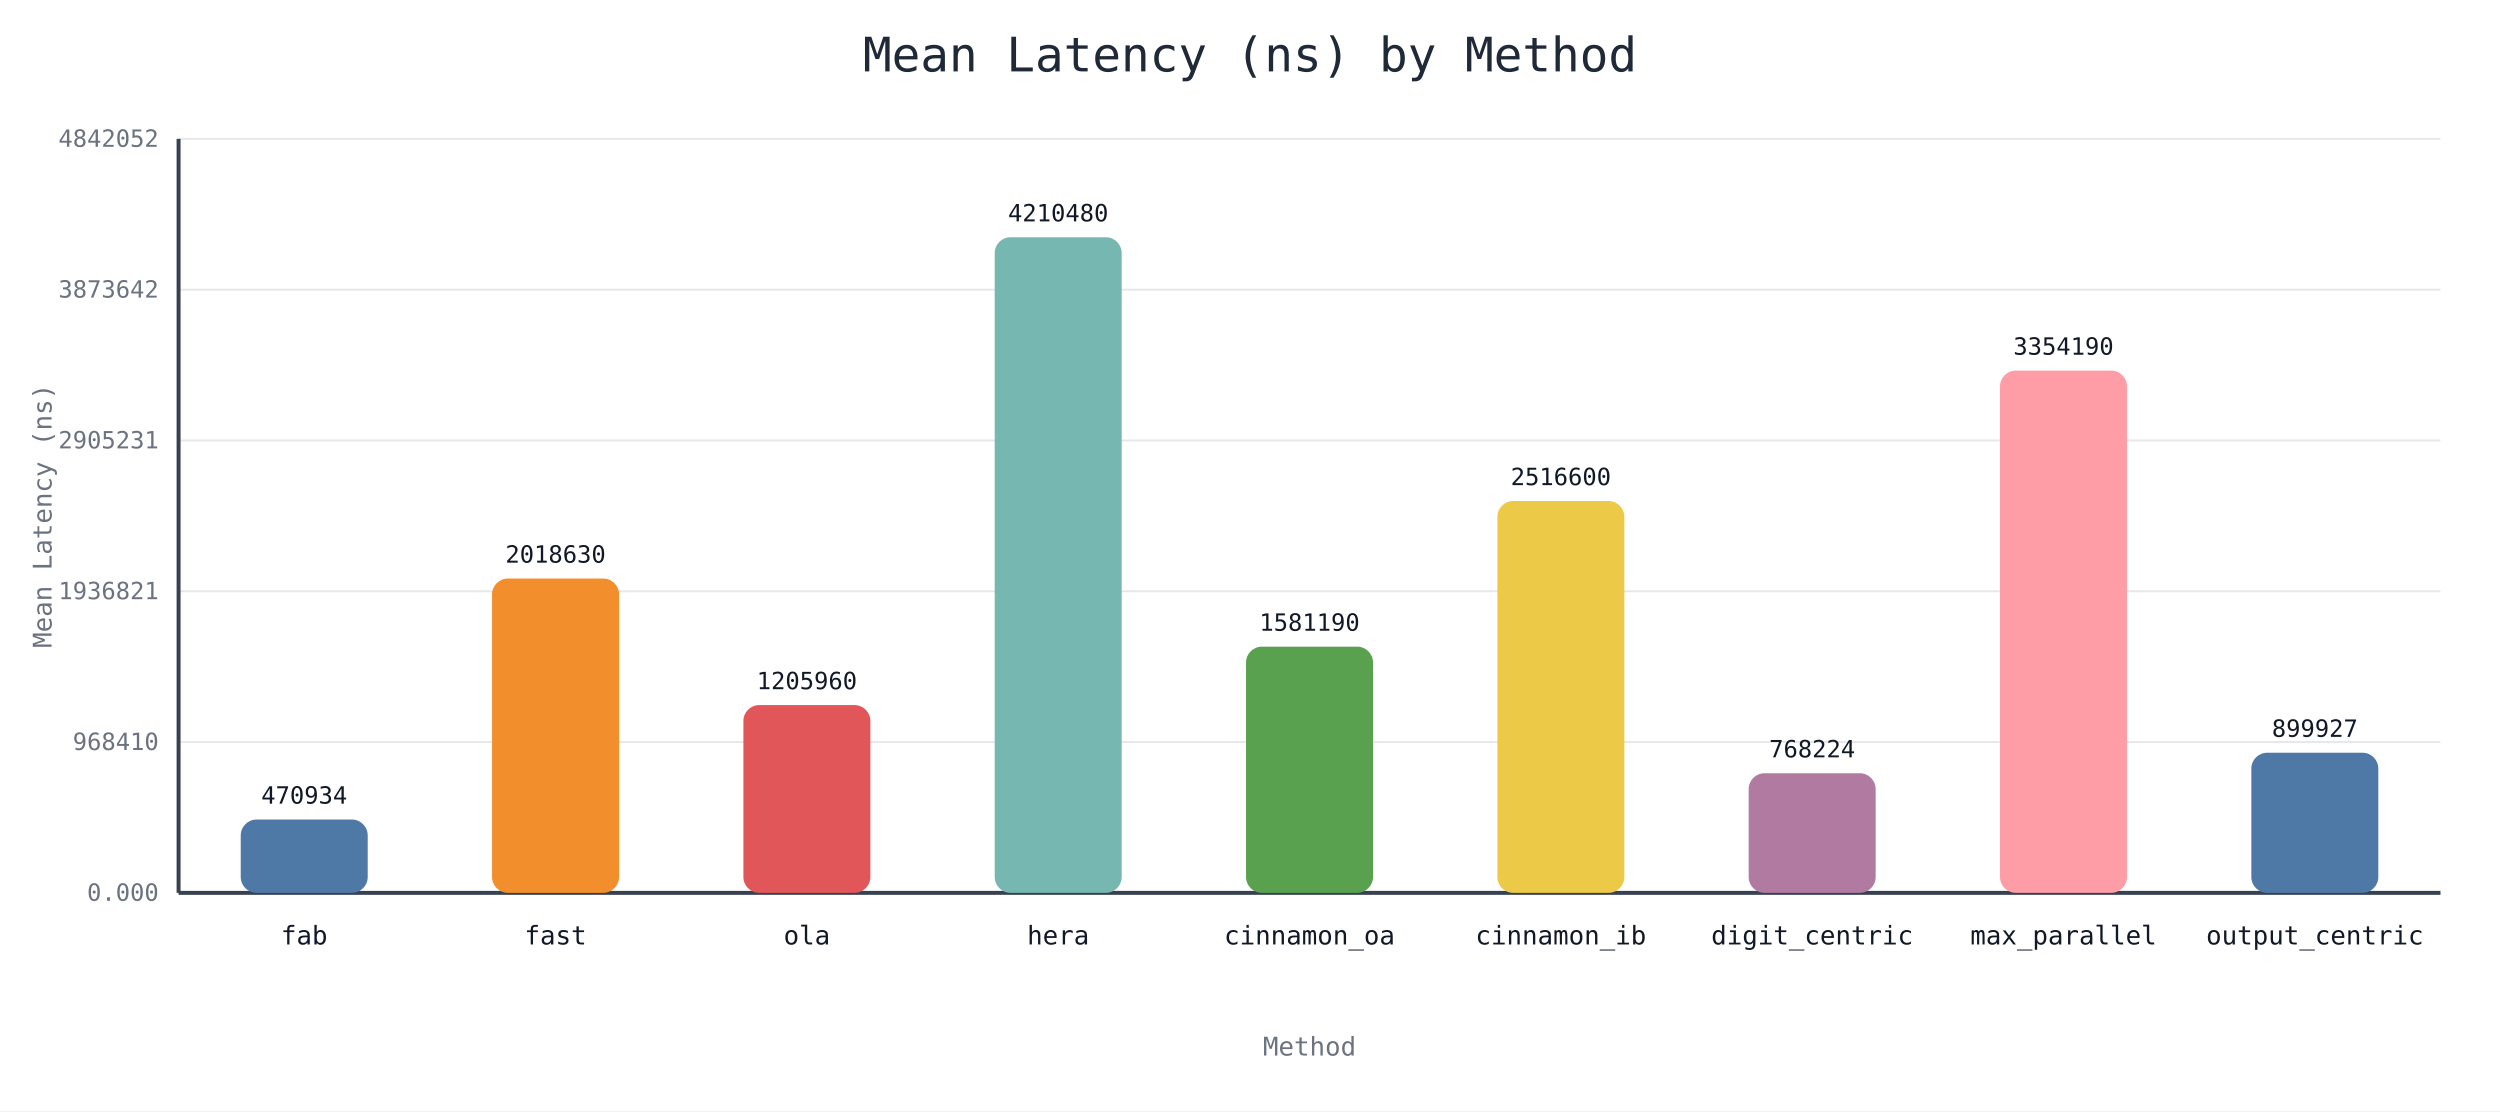
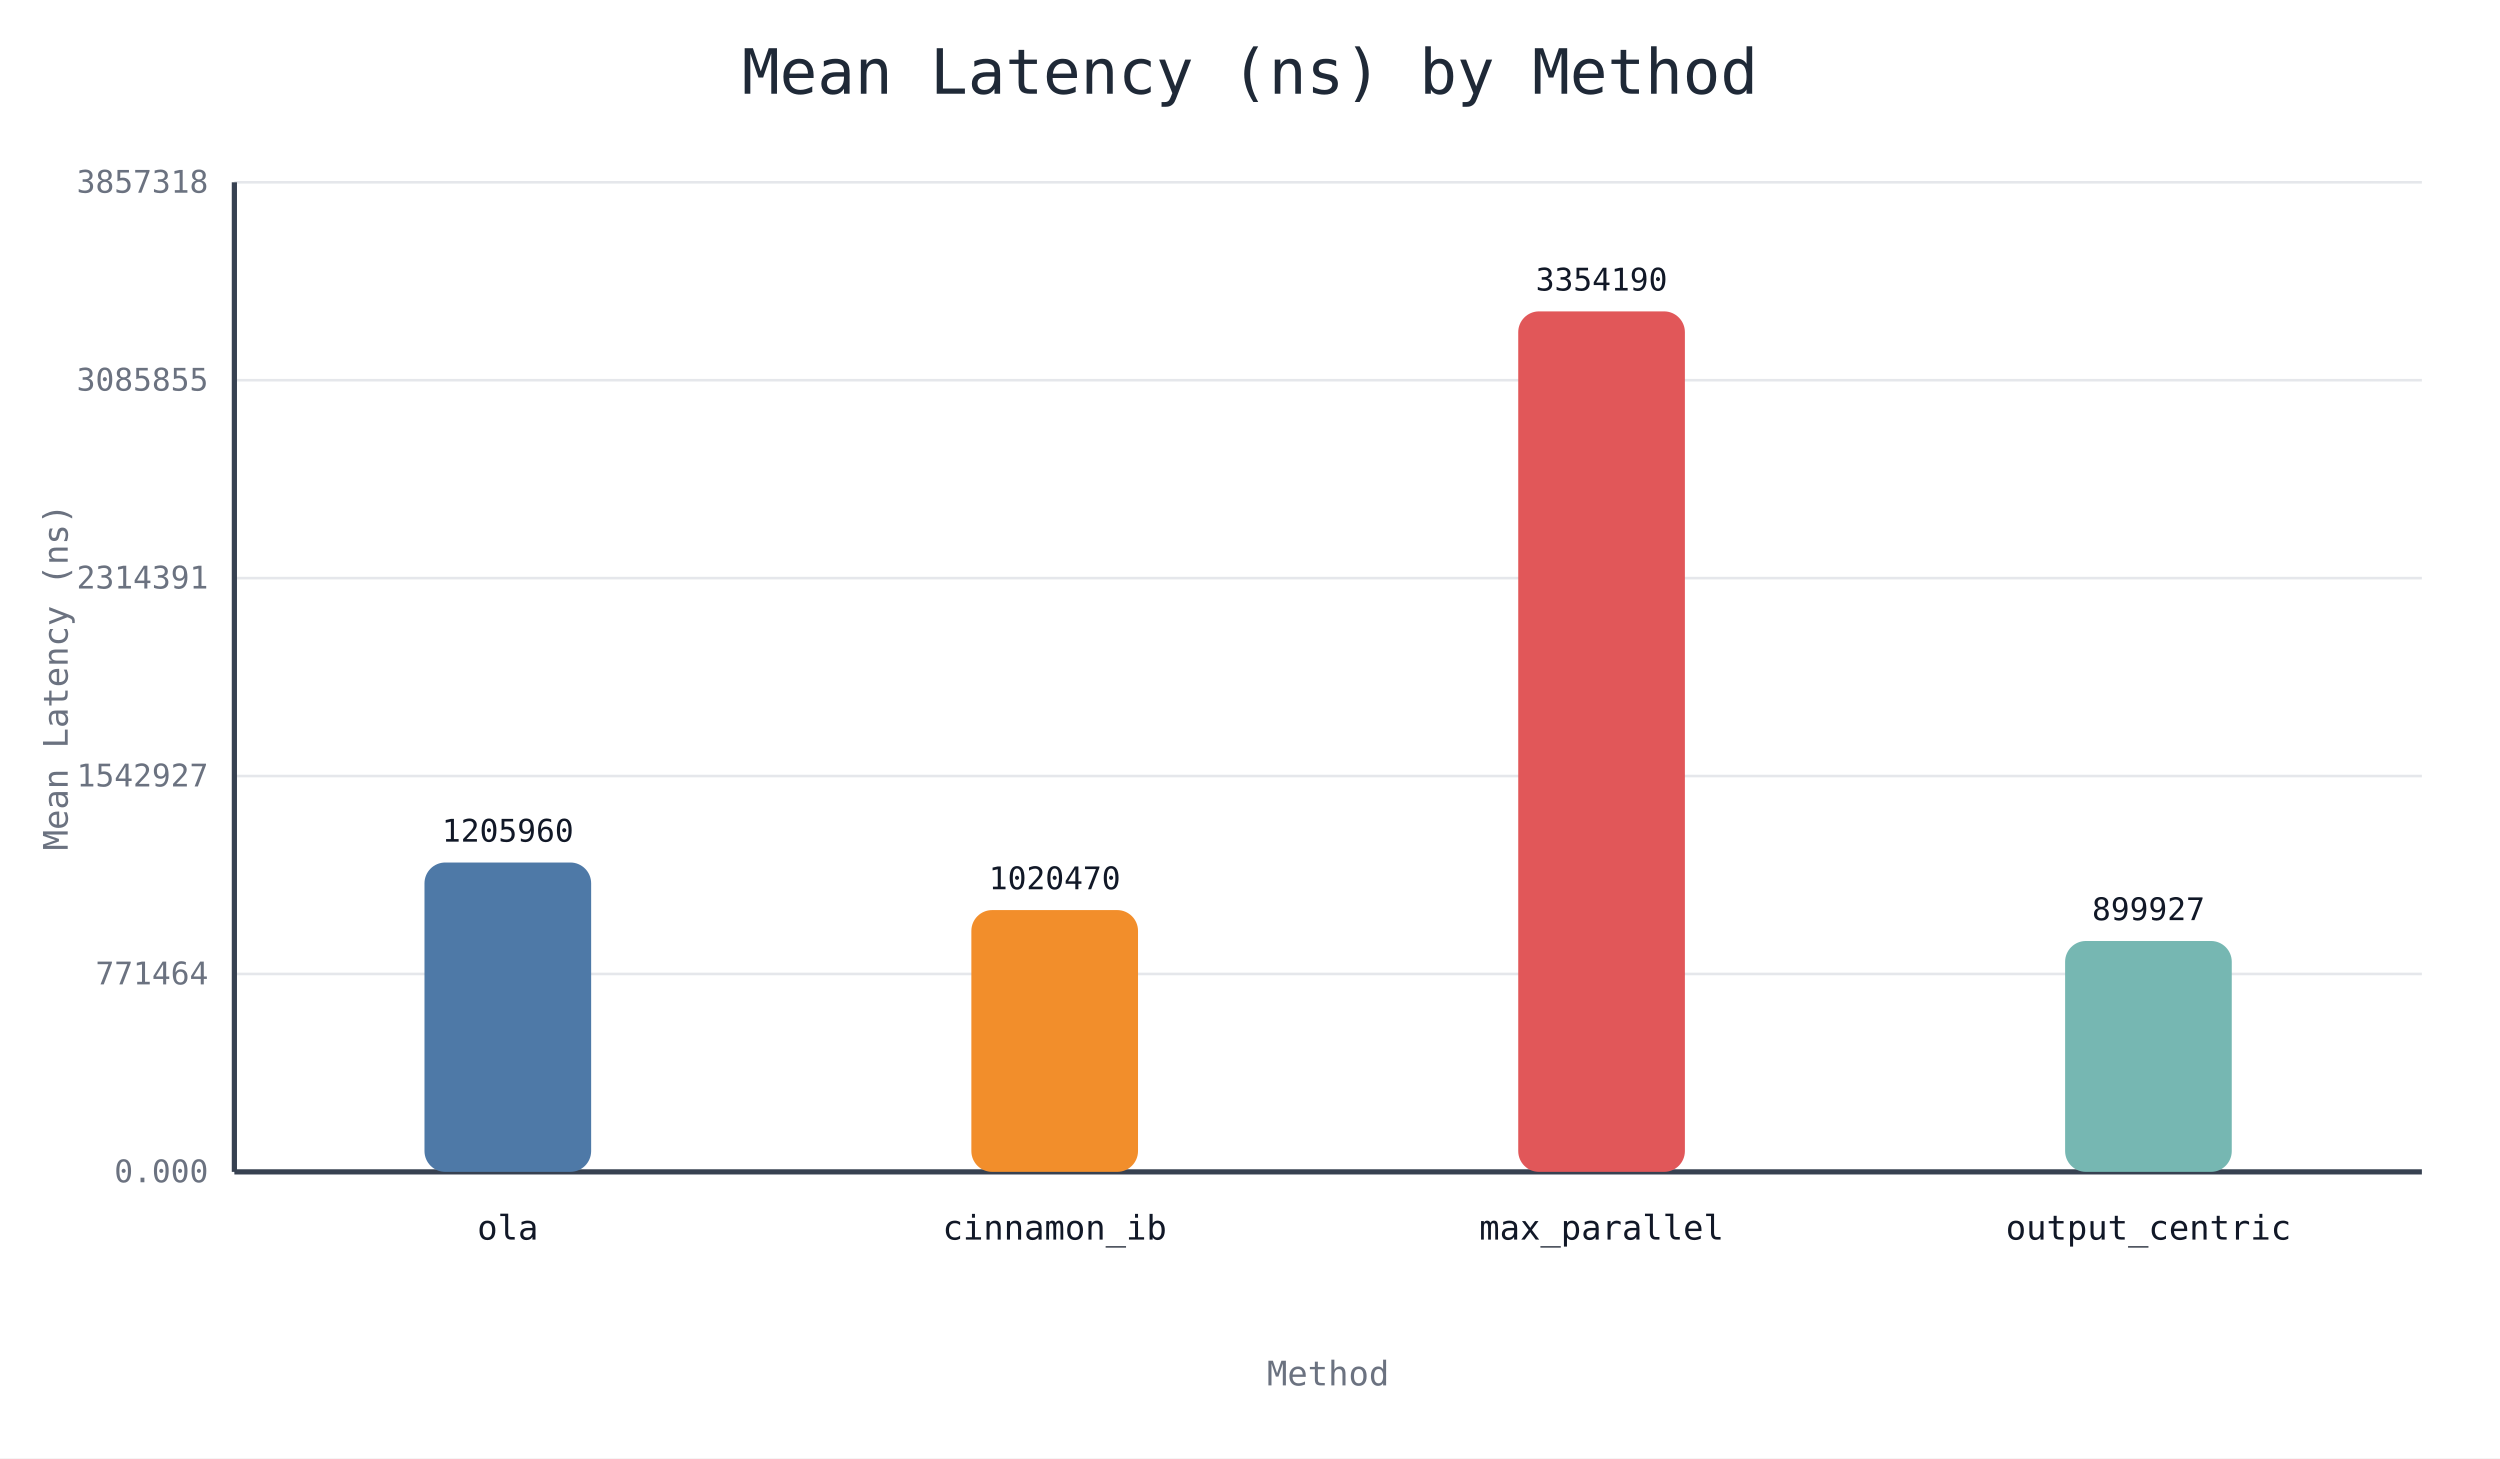
- <svg xmlns="http://www.w3.org/2000/svg" width="1260" height="560" viewBox="0 0 1260 560">
+ <svg xmlns="http://www.w3.org/2000/svg" width="960" height="560" viewBox="0 0 960 560">
  <rect x="0" y="0" width="100%" height="100%" fill="#ffffff" />
-   <text x="630.0" y="36" text-anchor="middle" font-size="24" font-family="Maple Mono, Cascadia Code, monospace" fill="#1f2937">Mean Latency (ns) by Method</text>
-   <line x1="90" y1="450.00" x2="1230" y2="450.00" stroke="#e5e7eb" stroke-width="1" />
+   <text x="480.0" y="36" text-anchor="middle" font-size="24" font-family="Maple Mono, Cascadia Code, monospace" fill="#1f2937">Mean Latency (ns) by Method</text>
+   <line x1="90" y1="450.00" x2="930" y2="450.00" stroke="#e5e7eb" stroke-width="1" />
  <text x="80" y="454.00" text-anchor="end" font-size="12" font-family="Maple Mono, Cascadia Code, monospace" fill="#6b7280">0.000</text>
-   <line x1="90" y1="374.00" x2="1230" y2="374.00" stroke="#e5e7eb" stroke-width="1" />
-   <text x="80" y="378.00" text-anchor="end" font-size="12" font-family="Maple Mono, Cascadia Code, monospace" fill="#6b7280">968410</text>
-   <line x1="90" y1="298.00" x2="1230" y2="298.00" stroke="#e5e7eb" stroke-width="1" />
-   <text x="80" y="302.00" text-anchor="end" font-size="12" font-family="Maple Mono, Cascadia Code, monospace" fill="#6b7280">1936821</text>
-   <line x1="90" y1="222.00" x2="1230" y2="222.00" stroke="#e5e7eb" stroke-width="1" />
-   <text x="80" y="226.00" text-anchor="end" font-size="12" font-family="Maple Mono, Cascadia Code, monospace" fill="#6b7280">2905231</text>
-   <line x1="90" y1="146.00" x2="1230" y2="146.00" stroke="#e5e7eb" stroke-width="1" />
-   <text x="80" y="150.00" text-anchor="end" font-size="12" font-family="Maple Mono, Cascadia Code, monospace" fill="#6b7280">3873642</text>
-   <line x1="90" y1="70.00" x2="1230" y2="70.00" stroke="#e5e7eb" stroke-width="1" />
-   <text x="80" y="74.00" text-anchor="end" font-size="12" font-family="Maple Mono, Cascadia Code, monospace" fill="#6b7280">4842052</text>
-   <line x1="90" y1="450" x2="1230" y2="450" stroke="#374151" stroke-width="2" />
+   <line x1="90" y1="374.00" x2="930" y2="374.00" stroke="#e5e7eb" stroke-width="1" />
+   <text x="80" y="378.00" text-anchor="end" font-size="12" font-family="Maple Mono, Cascadia Code, monospace" fill="#6b7280">771464</text>
+   <line x1="90" y1="298.00" x2="930" y2="298.00" stroke="#e5e7eb" stroke-width="1" />
+   <text x="80" y="302.00" text-anchor="end" font-size="12" font-family="Maple Mono, Cascadia Code, monospace" fill="#6b7280">1542927</text>
+   <line x1="90" y1="222.00" x2="930" y2="222.00" stroke="#e5e7eb" stroke-width="1" />
+   <text x="80" y="226.00" text-anchor="end" font-size="12" font-family="Maple Mono, Cascadia Code, monospace" fill="#6b7280">2314391</text>
+   <line x1="90" y1="146.00" x2="930" y2="146.00" stroke="#e5e7eb" stroke-width="1" />
+   <text x="80" y="150.00" text-anchor="end" font-size="12" font-family="Maple Mono, Cascadia Code, monospace" fill="#6b7280">3085855</text>
+   <line x1="90" y1="70.00" x2="930" y2="70.00" stroke="#e5e7eb" stroke-width="1" />
+   <text x="80" y="74.00" text-anchor="end" font-size="12" font-family="Maple Mono, Cascadia Code, monospace" fill="#6b7280">3857318</text>
+   <line x1="90" y1="450" x2="930" y2="450" stroke="#374151" stroke-width="2" />
  <line x1="90" y1="70" x2="90" y2="450" stroke="#374151" stroke-width="2" />
-   <rect x="121.33" y="413.04" width="64.00" height="36.96" fill="#4E79A7" rx="8" ry="8" />
-   <text x="153.33" y="405.04" text-anchor="middle" font-size="12" font-family="Maple Mono, Cascadia Code, monospace" fill="#111827">470934</text>
-   <text x="153.33" y="476.00" text-anchor="middle" font-size="13" font-family="Maple Mono, Cascadia Code, monospace" fill="#111827">fab</text>
-   <rect x="248.00" y="291.58" width="64.00" height="158.42" fill="#F28E2B" rx="8" ry="8" />
-   <text x="280.00" y="283.58" text-anchor="middle" font-size="12" font-family="Maple Mono, Cascadia Code, monospace" fill="#111827">2018630</text>
-   <text x="280.00" y="476.00" text-anchor="middle" font-size="13" font-family="Maple Mono, Cascadia Code, monospace" fill="#111827">fast</text>
-   <rect x="374.67" y="355.36" width="64.00" height="94.64" fill="#E15759" rx="8" ry="8" />
-   <text x="406.67" y="347.36" text-anchor="middle" font-size="12" font-family="Maple Mono, Cascadia Code, monospace" fill="#111827">1205960</text>
-   <text x="406.67" y="476.00" text-anchor="middle" font-size="13" font-family="Maple Mono, Cascadia Code, monospace" fill="#111827">ola</text>
-   <rect x="501.33" y="119.57" width="64.00" height="330.43" fill="#76B7B2" rx="8" ry="8" />
-   <text x="533.33" y="111.57" text-anchor="middle" font-size="12" font-family="Maple Mono, Cascadia Code, monospace" fill="#111827">4210480</text>
-   <text x="533.33" y="476.00" text-anchor="middle" font-size="13" font-family="Maple Mono, Cascadia Code, monospace" fill="#111827">hera</text>
-   <rect x="628.00" y="325.91" width="64.00" height="124.09" fill="#59A14F" rx="8" ry="8" />
-   <text x="660.00" y="317.91" text-anchor="middle" font-size="12" font-family="Maple Mono, Cascadia Code, monospace" fill="#111827">1581190</text>
-   <text x="660.00" y="476.00" text-anchor="middle" font-size="13" font-family="Maple Mono, Cascadia Code, monospace" fill="#111827">cinnamon_oa</text>
-   <rect x="754.67" y="252.50" width="64.00" height="197.50" fill="#EDC948" rx="8" ry="8" />
-   <text x="786.67" y="244.50" text-anchor="middle" font-size="12" font-family="Maple Mono, Cascadia Code, monospace" fill="#111827">2516600</text>
-   <text x="786.67" y="476.00" text-anchor="middle" font-size="13" font-family="Maple Mono, Cascadia Code, monospace" fill="#111827">cinnamon_ib</text>
-   <rect x="881.33" y="389.71" width="64.00" height="60.29" fill="#B07AA1" rx="8" ry="8" />
-   <text x="913.33" y="381.71" text-anchor="middle" font-size="12" font-family="Maple Mono, Cascadia Code, monospace" fill="#111827">768224</text>
-   <text x="913.33" y="476.00" text-anchor="middle" font-size="13" font-family="Maple Mono, Cascadia Code, monospace" fill="#111827">digit_centric</text>
-   <rect x="1008.00" y="186.77" width="64.00" height="263.23" fill="#FF9DA7" rx="8" ry="8" />
-   <text x="1040.00" y="178.77" text-anchor="middle" font-size="12" font-family="Maple Mono, Cascadia Code, monospace" fill="#111827">3354190</text>
-   <text x="1040.00" y="476.00" text-anchor="middle" font-size="13" font-family="Maple Mono, Cascadia Code, monospace" fill="#111827">max_parallel</text>
-   <rect x="1134.67" y="379.37" width="64.00" height="70.63" fill="#4E79A7" rx="8" ry="8" />
-   <text x="1166.67" y="371.37" text-anchor="middle" font-size="12" font-family="Maple Mono, Cascadia Code, monospace" fill="#111827">899927</text>
-   <text x="1166.67" y="476.00" text-anchor="middle" font-size="13" font-family="Maple Mono, Cascadia Code, monospace" fill="#111827">output_centric</text>
-   <text x="660.00" y="532" text-anchor="middle" font-size="13" font-family="Maple Mono, Cascadia Code, monospace" fill="#6b7280">Method</text>
+   <rect x="163.00" y="331.20" width="64.00" height="118.80" fill="#4E79A7" rx="8" ry="8" />
+   <text x="195.00" y="323.20" text-anchor="middle" font-size="12" font-family="Maple Mono, Cascadia Code, monospace" fill="#111827">1205960</text>
+   <text x="195.00" y="476.00" text-anchor="middle" font-size="13" font-family="Maple Mono, Cascadia Code, monospace" fill="#111827">ola</text>
+   <rect x="373.00" y="349.47" width="64.00" height="100.53" fill="#F28E2B" rx="8" ry="8" />
+   <text x="405.00" y="341.47" text-anchor="middle" font-size="12" font-family="Maple Mono, Cascadia Code, monospace" fill="#111827">1020470</text>
+   <text x="405.00" y="476.00" text-anchor="middle" font-size="13" font-family="Maple Mono, Cascadia Code, monospace" fill="#111827">cinnamon_ib</text>
+   <rect x="583.00" y="119.57" width="64.00" height="330.43" fill="#E15759" rx="8" ry="8" />
+   <text x="615.00" y="111.57" text-anchor="middle" font-size="12" font-family="Maple Mono, Cascadia Code, monospace" fill="#111827">3354190</text>
+   <text x="615.00" y="476.00" text-anchor="middle" font-size="13" font-family="Maple Mono, Cascadia Code, monospace" fill="#111827">max_parallel</text>
+   <rect x="793.00" y="361.34" width="64.00" height="88.66" fill="#76B7B2" rx="8" ry="8" />
+   <text x="825.00" y="353.34" text-anchor="middle" font-size="12" font-family="Maple Mono, Cascadia Code, monospace" fill="#111827">899927</text>
+   <text x="825.00" y="476.00" text-anchor="middle" font-size="13" font-family="Maple Mono, Cascadia Code, monospace" fill="#111827">output_centric</text>
+   <text x="510.00" y="532" text-anchor="middle" font-size="13" font-family="Maple Mono, Cascadia Code, monospace" fill="#6b7280">Method</text>
  <text x="26" y="260.00" text-anchor="middle" font-size="13" font-family="Maple Mono, Cascadia Code, monospace" fill="#6b7280" transform="rotate(-90 26 260.00)">Mean Latency (ns)</text>
</svg>
